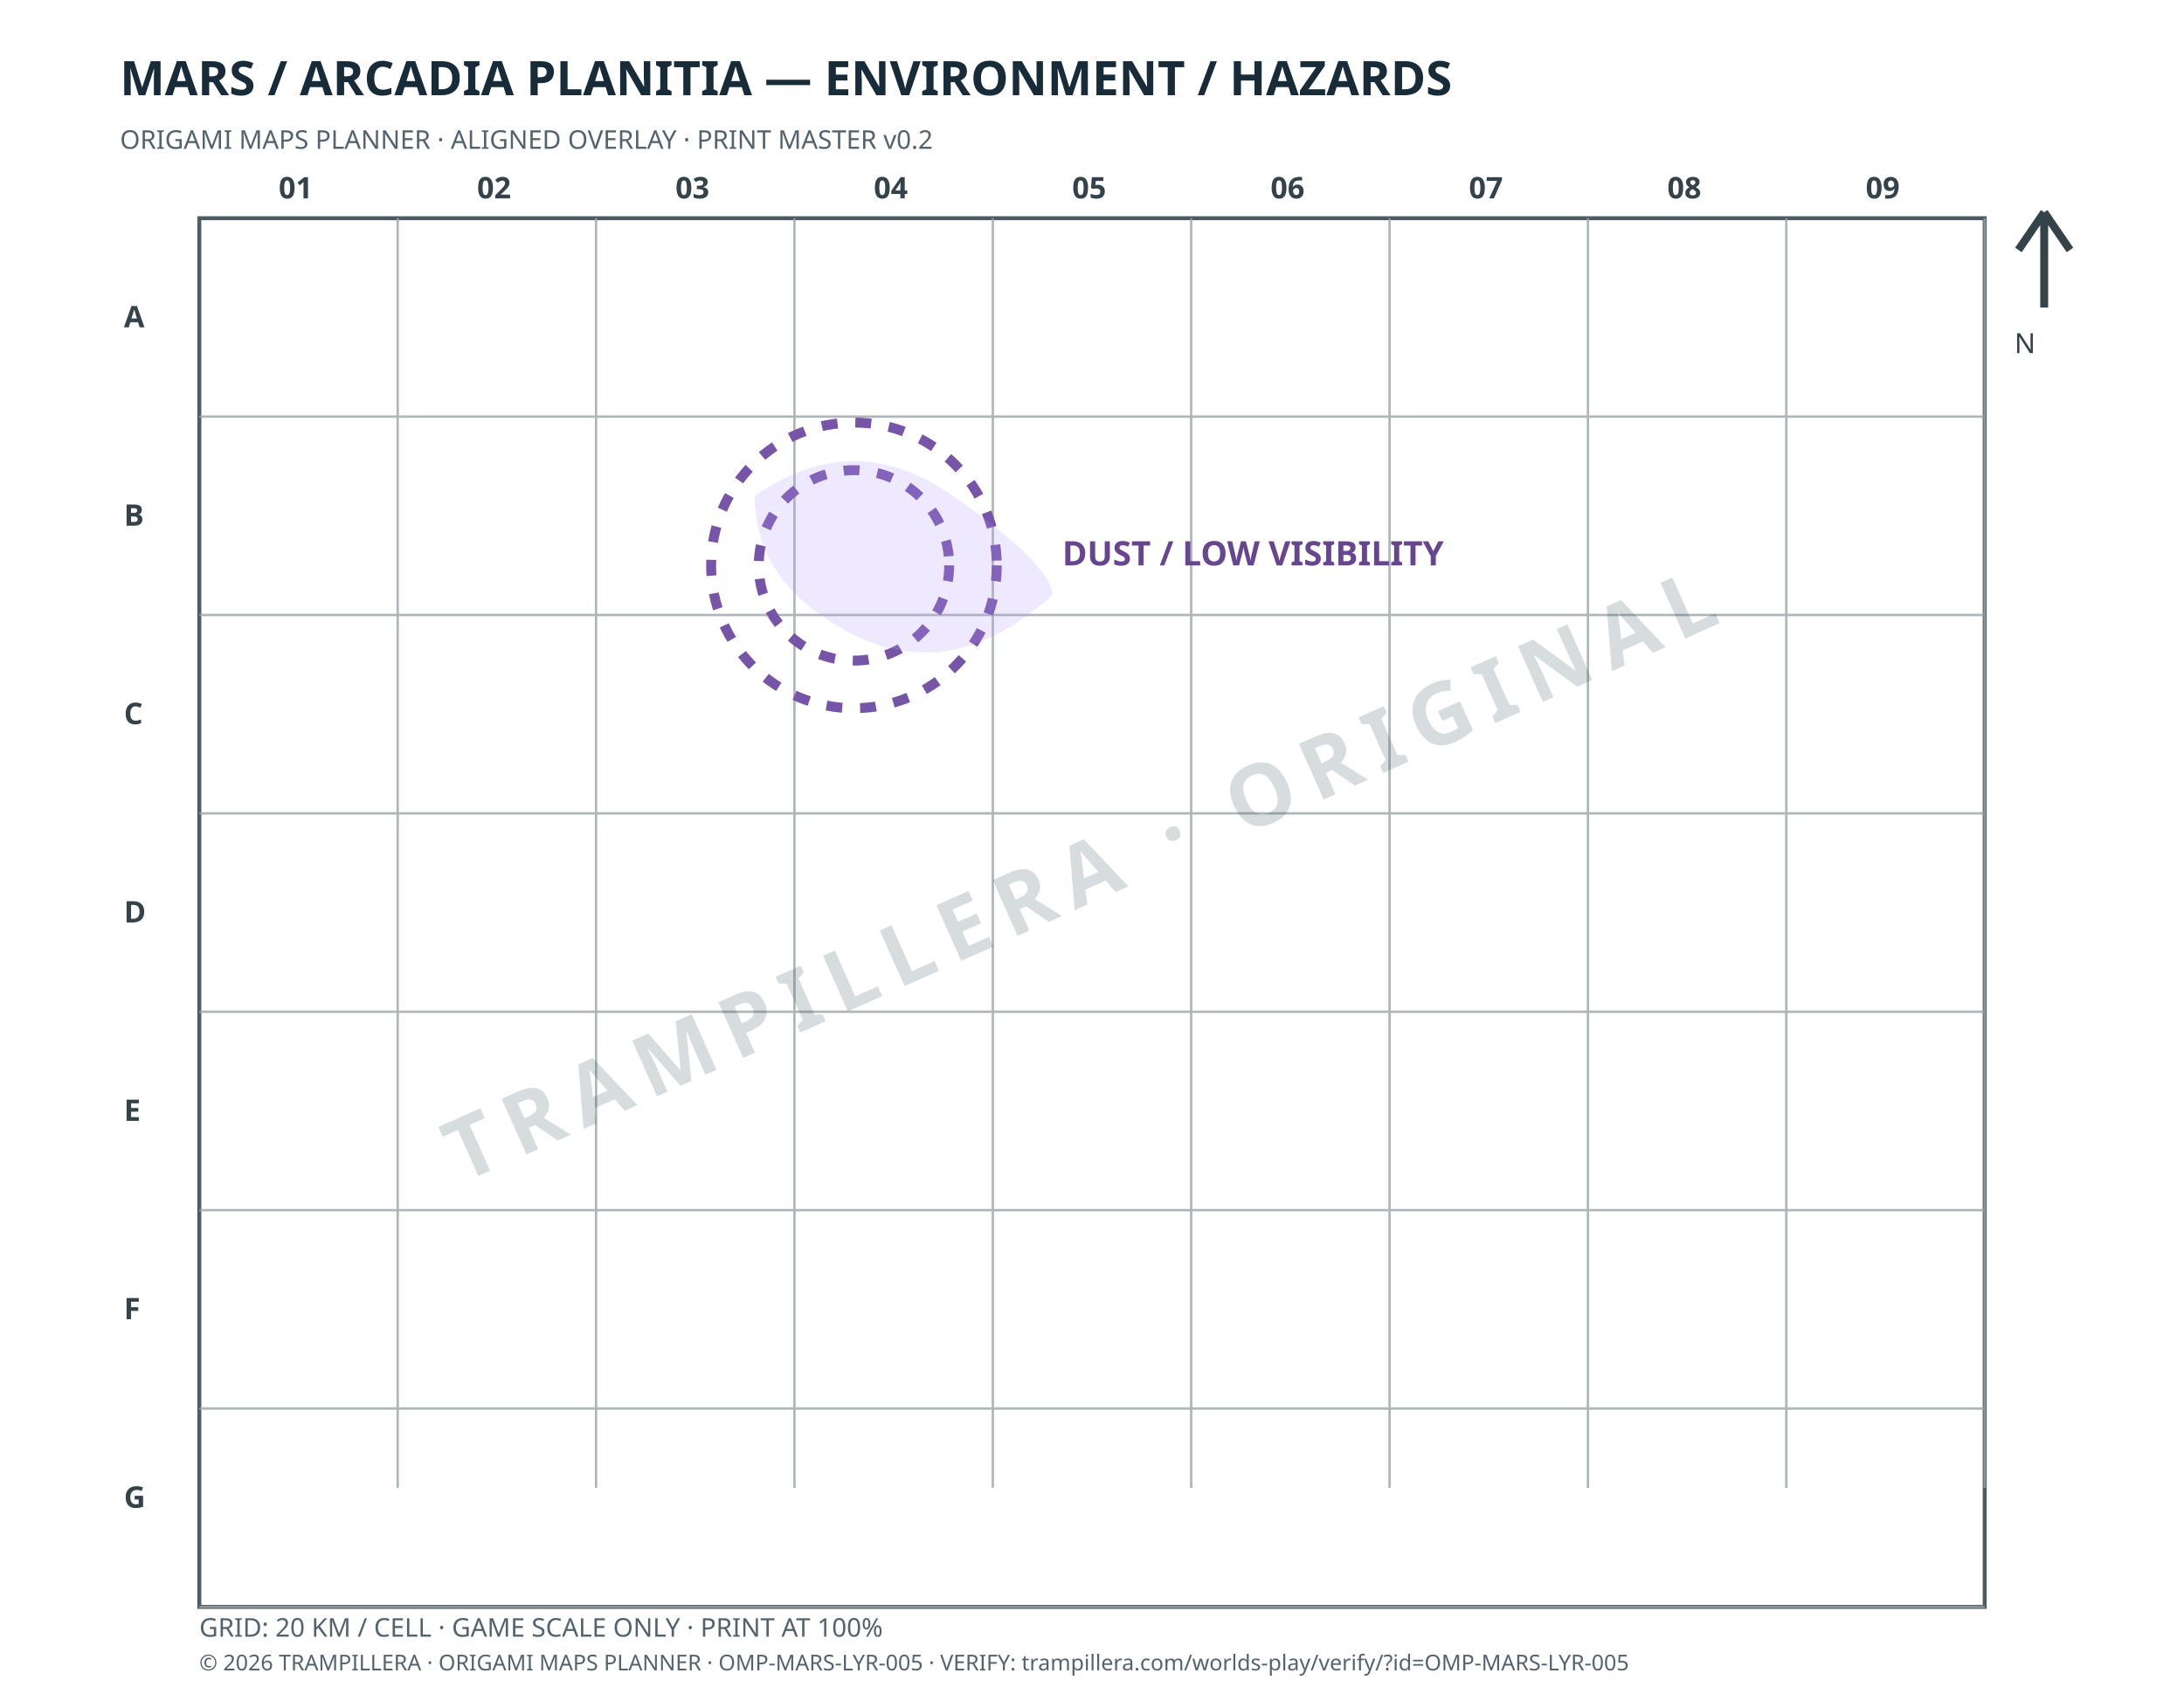
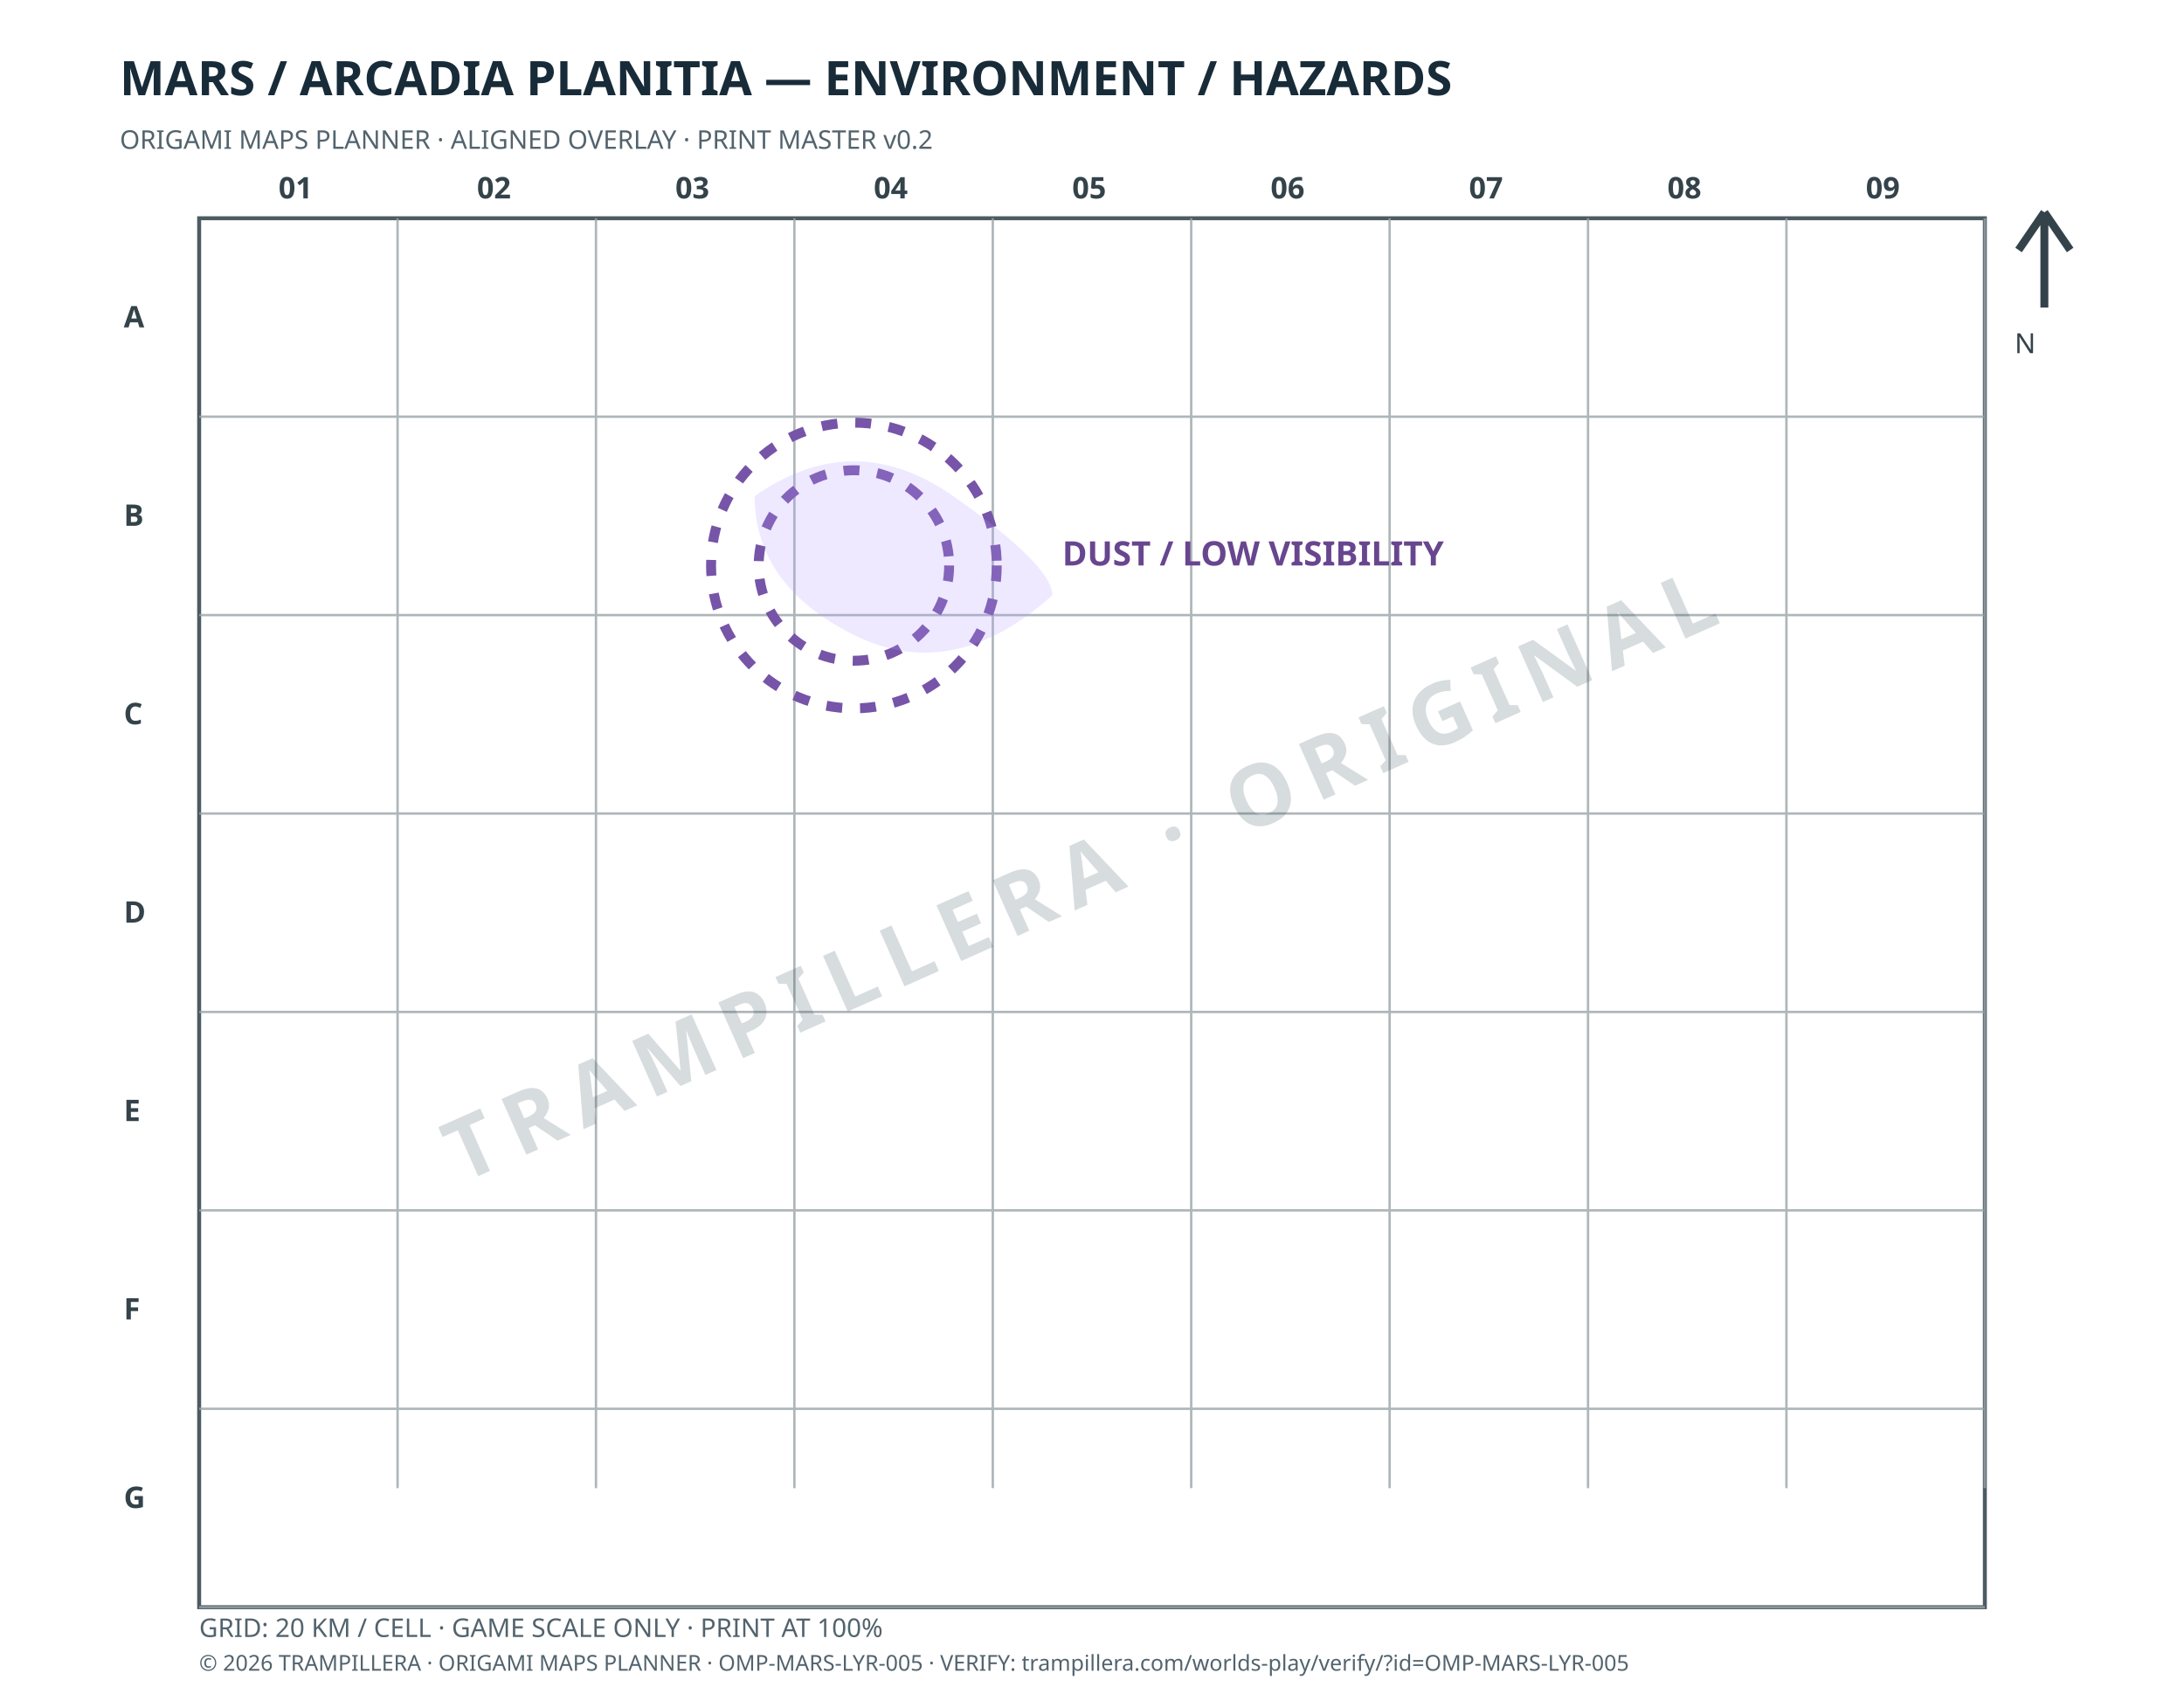
- <svg xmlns="http://www.w3.org/2000/svg" width="272mm" height="210mm" viewBox="0 0 1100 850" role="img" aria-labelledby="t d">
+ <svg xmlns="http://www.w3.org/2000/svg" width="259mm" height="200mm" viewBox="0 0 1100 850" role="img" aria-labelledby="t d">
  <text x="60" y="48" font-family="sans-serif" font-size="24" font-weight="700" fill="#182b38">MARS / ARCADIA PLANITIA — ENVIRONMENT / HAZARDS</text>
  <text x="60" y="75" font-family="sans-serif" font-size="13" fill="#52636d">ORIGAMI MAPS PLANNER · ALIGNED OVERLAY · PRINT MASTER v0.2</text>
  <rect x="100" y="110" width="900" height="700" fill="none" stroke="#4d5b62" stroke-width="2" />
  <g fill="none" stroke="#9aa4a8" stroke-width="1.2" opacity=".8">
    <path d="M200 110V750M300 110V750M400 110V750M500 110V750M600 110V750M700 110V750M800 110V750M900 110V750M1000 110V750M100 210H1000M100 310H1000M100 410H1000M100 510H1000M100 610H1000M100 710H1000M100 810H1000" />
  </g>
  <g font-family="sans-serif" font-size="15" font-weight="700" fill="#34434a">
    <text x="140" y="100">01</text>
    <text x="240" y="100">02</text>
    <text x="340" y="100">03</text>
    <text x="440" y="100">04</text>
    <text x="540" y="100">05</text>
    <text x="640" y="100">06</text>
    <text x="740" y="100">07</text>
    <text x="840" y="100">08</text>
    <text x="940" y="100">09</text>
    <text x="62" y="165">A</text>
    <text x="62" y="265">B</text>
    <text x="62" y="365">C</text>
    <text x="62" y="465">D</text>
    <text x="62" y="565">E</text>
    <text x="62" y="665">F</text>
    <text x="62" y="760">G</text>
  </g>
  <path d="M1030 155v-48m0 0l-13 19m13-19l13 19" stroke="#34434a" stroke-width="4" fill="none" />
  <text x="1015" y="178" font-family="sans-serif" font-size="14" fill="#34434a">N</text>
  <text x="100" y="825" font-family="sans-serif" font-size="13" fill="#52636d">GRID: 20 KM / CELL · GAME SCALE ONLY · PRINT AT 100%</text>
  <g fill="none" stroke="#7654a7" stroke-width="5" stroke-dasharray="8 9">
    <circle cx="430" cy="285" r="72" />
    <circle cx="430" cy="285" r="48" />
  </g>
  <path d="M380 250Q430 215 480 250T530 300Q480 345 430 320T380 250Z" fill="#b39aff" fill-opacity=".22" />
  <text x="535" y="285" font-family="sans-serif" font-size="17" font-weight="700" fill="#68468f">DUST / LOW VISIBILITY</text>
  <text x="100" y="842" font-family="sans-serif" font-size="11" fill="#52636d">© 2026 TRAMPILLERA · ORIGAMI MAPS PLANNER · OMP-MARS-LYR-005 · VERIFY: trampillera.com/worlds-play/verify/?id=OMP-MARS-LYR-005</text>
  <g id="trampillera-visible-watermark" pointer-events="none" opacity=".18">
    <text x="550" y="455" text-anchor="middle" transform="rotate(-24 550 455)" font-family="sans-serif" font-size="43" font-weight="700" letter-spacing="7" fill="#243b49">TRAMPILLERA · ORIGINAL</text>
  </g>
</svg>
